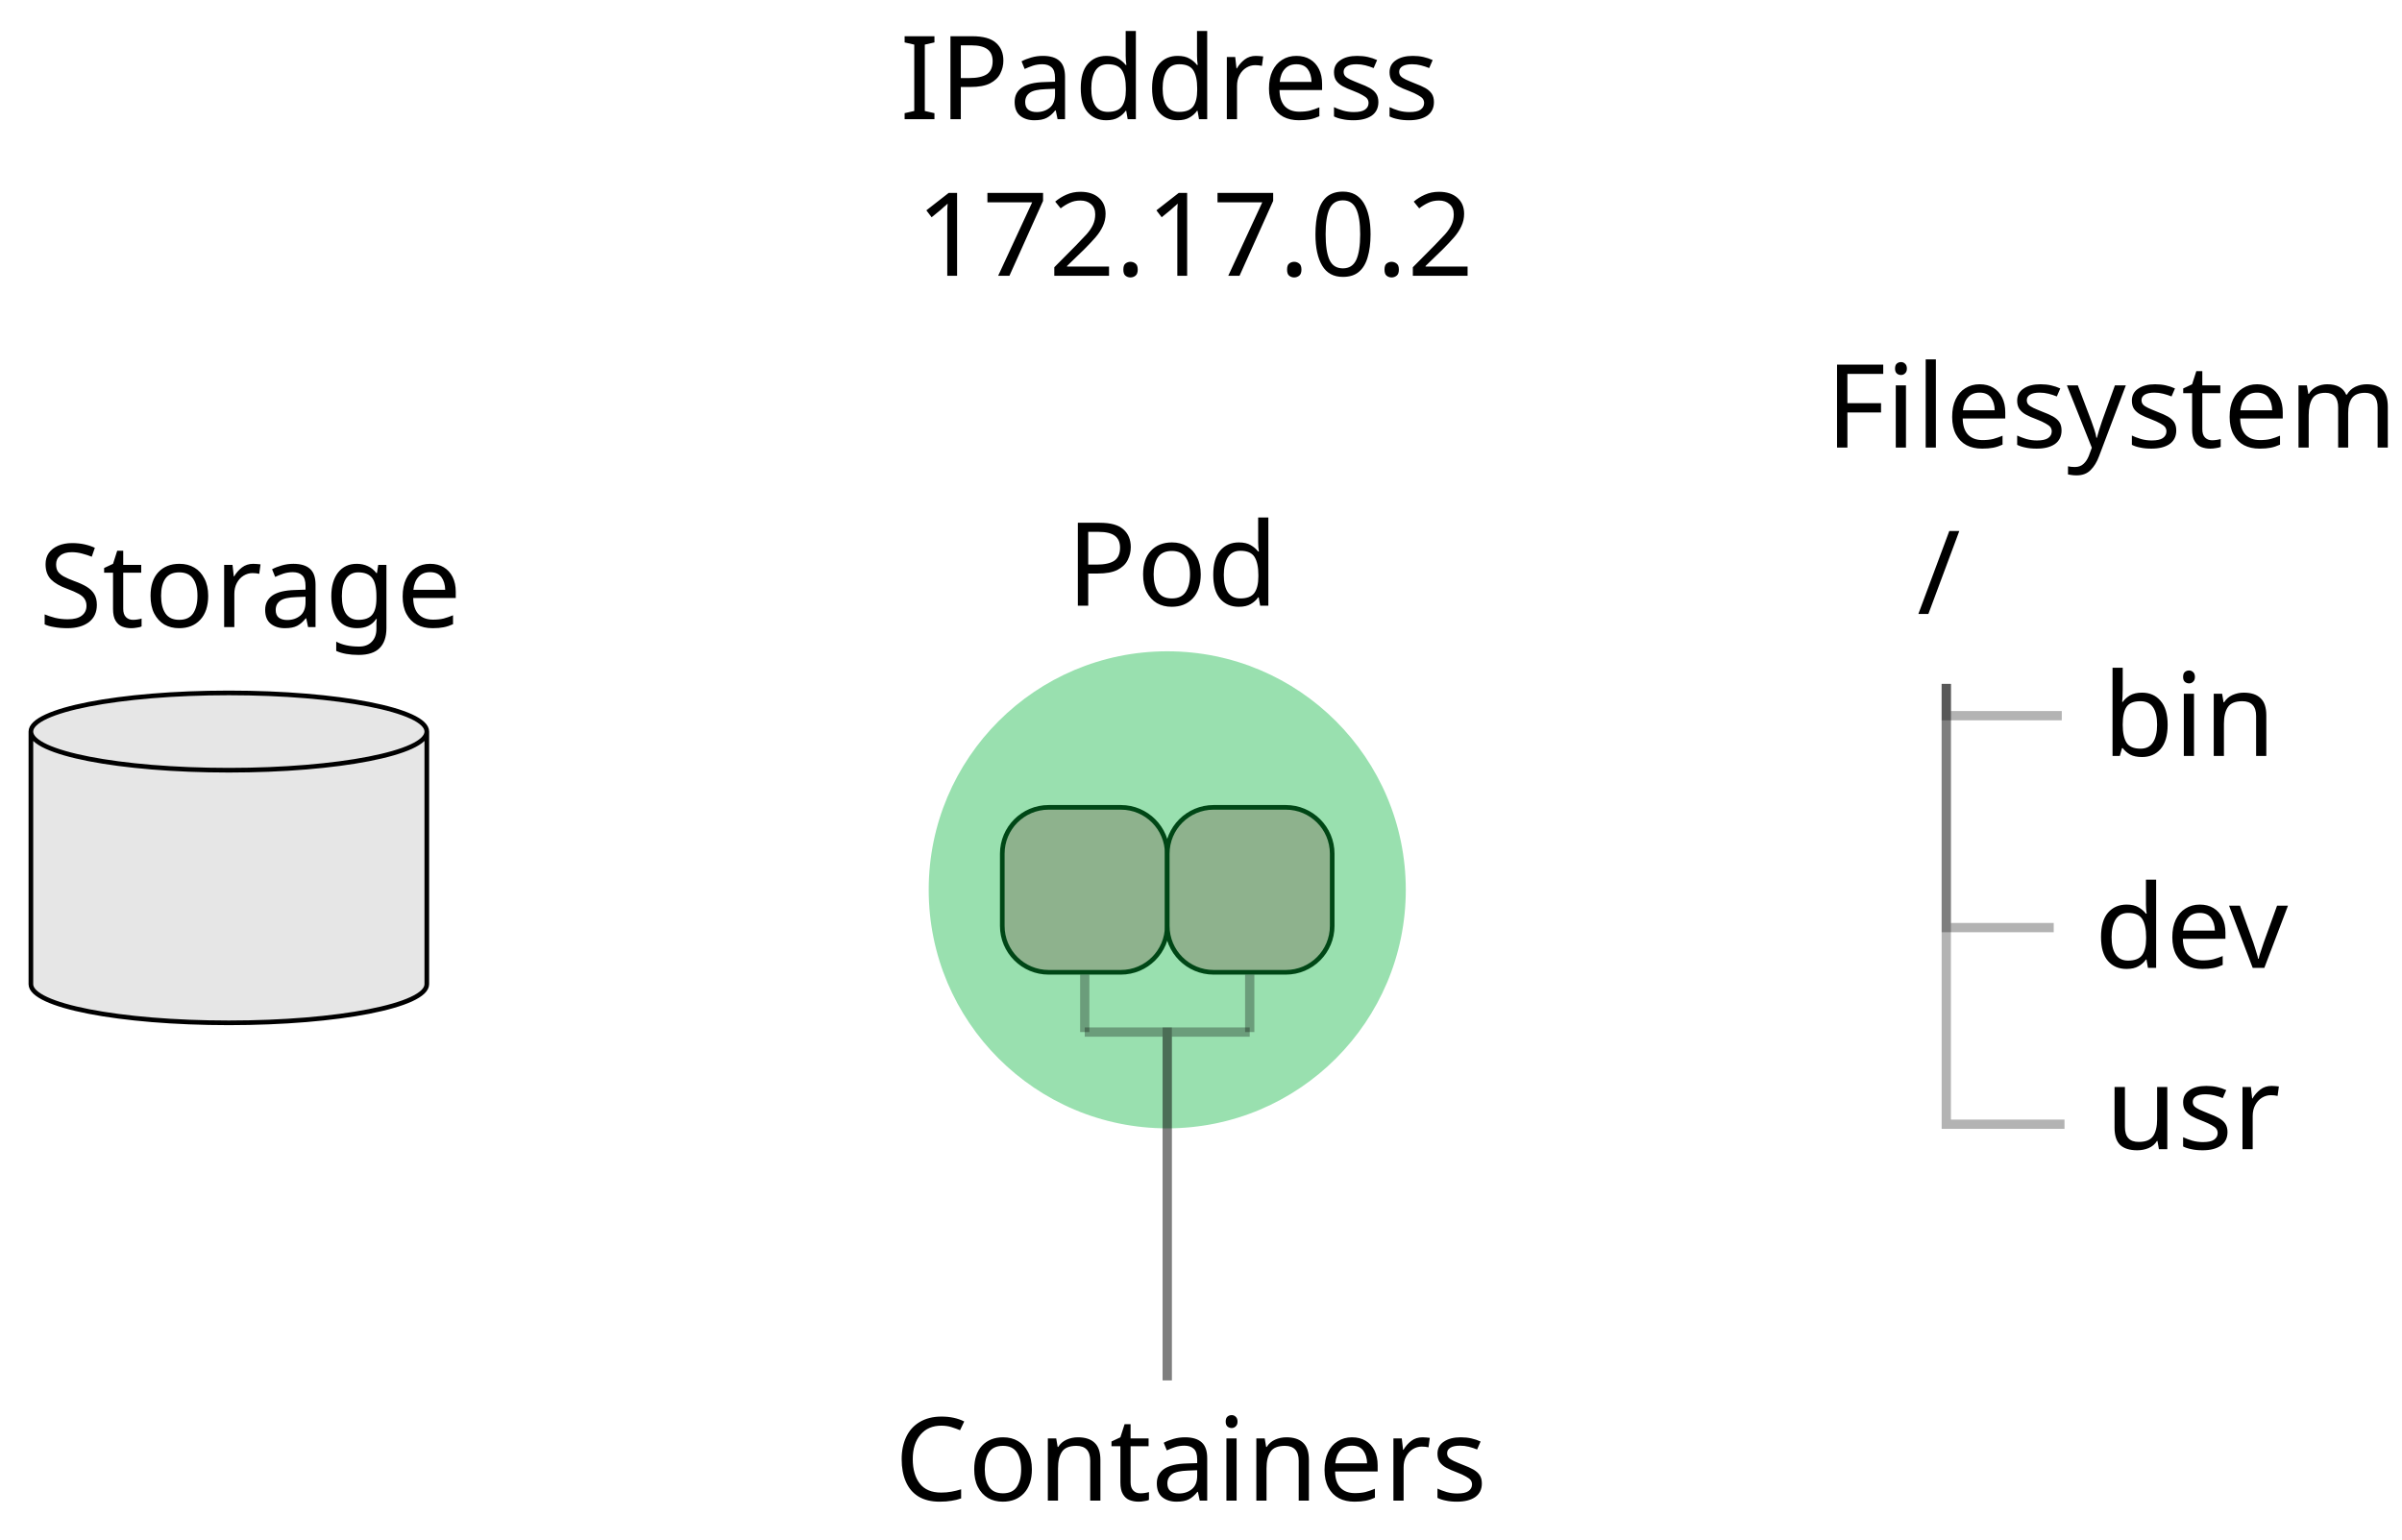
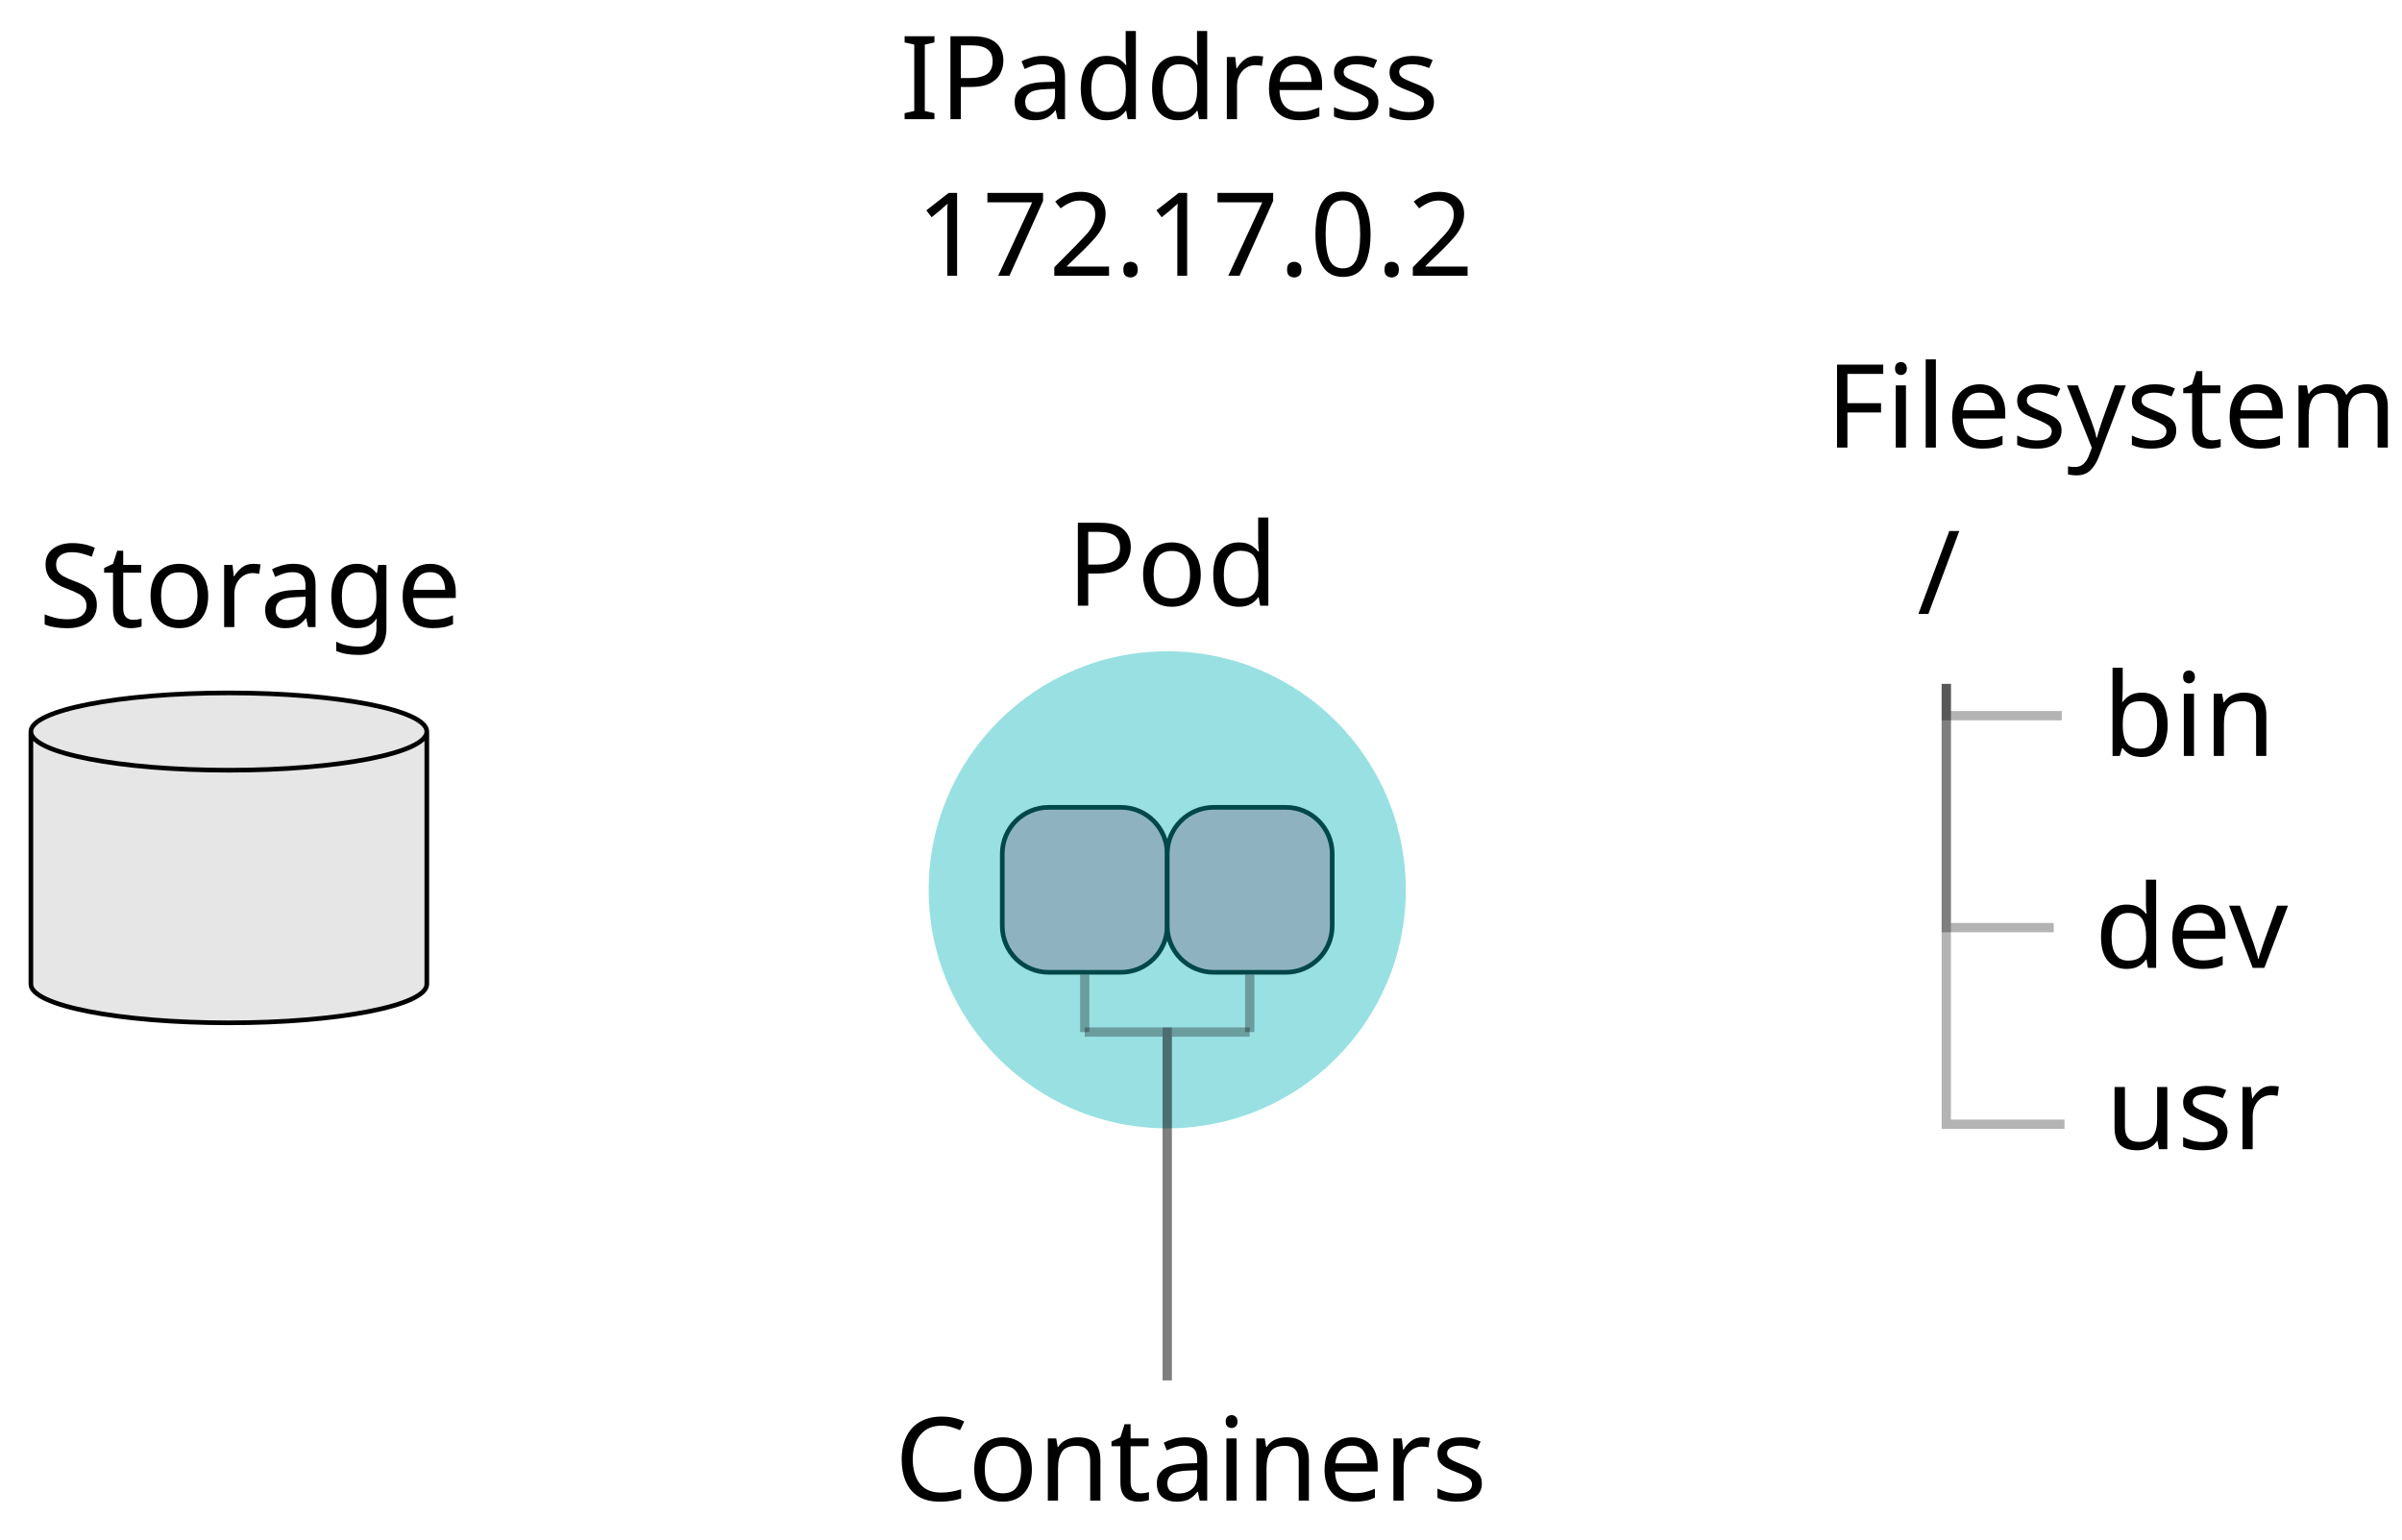
<svg xmlns="http://www.w3.org/2000/svg" viewBox="0 0 275.163 176.347" height="176.347" width="275.163" xml:space="preserve" id="svg2" version="1.1">
  <defs id="defs6" />
  <g transform="matrix(1.333333,0,0,-1.333333,0,176.3467)" id="g10">
    <g transform="translate(82.393,44.996)" id="g12">
      <g id="g14">
        <g id="g16" />
        <g id="g18">
          <g id="g20">
            <g id="g22">
              <g id="g24" />
            </g>
          </g>
          <g id="g26">
            <g id="g28">
              <path id="path30" style="fill:#ecb3c6;fill-opacity:1;fill-rule:nonzero;stroke:#000000;stroke-width:0.399;stroke-linecap:butt;stroke-linejoin:miter;stroke-miterlimit:10;stroke-dasharray:none;stroke-opacity:1" d="M 13.907,17.892 H 7.704 c -2.201,0 -3.985,-1.784 -3.985,-3.985 V 7.704 c 0,-2.201 1.784,-3.985 3.985,-3.985 h 6.203 c 2.201,0 3.985,1.784 3.985,3.985 v 6.203 c 0,2.201 -1.784,3.985 -3.985,3.985 z" />
            </g>
            <g transform="translate(10.806,10.805)" id="g32">
              <g id="g34" />
              <g transform="translate(-10.806,-10.805)" id="g36" />
            </g>
          </g>
          <g id="g38">
            <g id="g40">
              <path id="path42" style="fill:#ecb3c6;fill-opacity:1;fill-rule:nonzero;stroke:#000000;stroke-width:0.399;stroke-linecap:butt;stroke-linejoin:miter;stroke-miterlimit:10;stroke-dasharray:none;stroke-opacity:1" d="m 28.081,17.892 h -6.203 c -2.201,0 -3.985,-1.784 -3.985,-3.985 V 7.704 c 0,-2.201 1.784,-3.985 3.985,-3.985 h 6.203 c 2.201,0 3.985,1.784 3.985,3.985 v 6.203 c 0,2.201 -1.784,3.985 -3.985,3.985 z" />
            </g>
            <g transform="translate(24.979,10.805)" id="g44">
              <g id="g46" />
              <g transform="translate(-24.979,-10.805)" id="g48" />
            </g>
          </g>
          <g id="g50">
            <g id="g52">
-               <path id="path54" style="fill:#00b337;fill-opacity:0.4;fill-rule:nonzero;stroke:none" d="m 38.388,10.806 c 0,11.319 -9.176,20.495 -20.495,20.495 -11.319,0 -20.495,-9.176 -20.495,-20.495 0,-11.319 9.176,-20.495 20.495,-20.495 11.319,0 20.495,9.176 20.495,20.495 z" />
+               <path id="path54" style="fill:#00b3b8;fill-opacity:0.4;fill-rule:nonzero;stroke:none" d="m 38.388,10.806 c 0,11.319 -9.176,20.495 -20.495,20.495 -11.319,0 -20.495,-9.176 -20.495,-20.495 0,-11.319 9.176,-20.495 20.495,-20.495 11.319,0 20.495,9.176 20.495,20.495 z" />
            </g>
            <g transform="translate(3.52,10.805)" id="g56">
              <g transform="translate(14.372)" id="g58">
                <g transform="translate(-14.372)" id="g60" />
              </g>
              <g transform="translate(-3.52,-10.805)" id="g62" />
            </g>
          </g>
          <g id="g64">
            <g transform="translate(9.244,35.219)" id="g66">
              <g id="g68">
                <g transform="translate(-91.637,-80.215)" id="g70">
                  <text id="text74" style="font-variant:normal;font-weight:normal;font-size:9.963px;font-family:CMR10;-inkscape-font-specification:CMR10;writing-mode:lr-tb;fill:#000000;fill-opacity:1;fill-rule:nonzero;stroke:none" transform="matrix(1,0,0,-1,91.637,80.215)">
                    <tspan id="tspan72" y="0" x="0 6.502 11.762">Pod</tspan>
                  </text>
                  <g transform="translate(91.637,80.215)" id="g76" />
                </g>
              </g>
              <g transform="translate(-9.244,-35.219)" id="g78" />
            </g>
          </g>
          <g id="g80">
            <g transform="translate(-5.534,-41.675)" id="g82">
              <g id="g84">
                <g transform="translate(-76.859,-3.321)" id="g86">
                  <text id="text90" style="font-variant:normal;font-weight:normal;font-size:9.963px;font-family:CMR10;-inkscape-font-specification:CMR10;writing-mode:lr-tb;fill:#000000;fill-opacity:1;fill-rule:nonzero;stroke:none" transform="matrix(1,0,0,-1,76.859,3.321)">
                    <tspan id="tspan88" y="0" x="0 7.195 12.176 17.433 21.307 26.288 29.056 34.591 39.019 42.921">Containers</tspan>
                  </text>
                  <g transform="translate(76.859,3.321)" id="g92" />
                </g>
              </g>
              <g transform="translate(5.534,41.675)" id="g94" />
            </g>
          </g>
          <g id="g96">
            <g transform="translate(10.806,-1.418)" id="g98">
              <g id="g100" />
              <g transform="translate(-10.806,1.418)" id="g102" />
            </g>
          </g>
          <g id="g104">
            <g transform="translate(24.979,-1.418)" id="g106">
              <g id="g108" />
              <g transform="translate(-24.979,1.418)" id="g110" />
            </g>
          </g>
          <g id="g112">
            <g id="g114">
              <path id="path116" style="fill:none;stroke:#000000;stroke-width:0.797;stroke-linecap:butt;stroke-linejoin:miter;stroke-miterlimit:10;stroke-dasharray:none;stroke-opacity:0.3" d="M 17.892,-31.348 V -1.417 h -7.087" />
            </g>
            <g id="g118">
              <path id="path120" style="fill:none;stroke:#000000;stroke-width:0.797;stroke-linecap:butt;stroke-linejoin:miter;stroke-miterlimit:10;stroke-dasharray:none;stroke-opacity:0.3" d="M 17.892,-31.348 V -1.417 h 7.087" />
            </g>
            <g id="g122">
              <path id="path124" style="fill:none;stroke:#000000;stroke-width:0.797;stroke-linecap:butt;stroke-linejoin:miter;stroke-miterlimit:10;stroke-dasharray:none;stroke-opacity:0.3" d="m 10.806,-1.417 v 4.937 0" />
            </g>
            <g id="g126">
              <path id="path128" style="fill:none;stroke:#000000;stroke-width:0.797;stroke-linecap:butt;stroke-linejoin:miter;stroke-miterlimit:10;stroke-dasharray:none;stroke-opacity:0.3" d="m 24.979,-1.417 v 4.937 0" />
            </g>
          </g>
          <g id="g130">
            <g transform="translate(84.825,10.805)" id="g132">
              <g id="g134" />
              <g transform="translate(-84.825,-10.805)" id="g136" />
            </g>
          </g>
          <g id="g138">
            <g transform="translate(82.334,34.509)" id="g140">
              <g id="g142">
                <g transform="translate(-164.727,-79.505)" id="g144">
                  <text id="text148" style="font-variant:normal;font-weight:normal;font-size:9.963px;font-family:CMR10;-inkscape-font-specification:CMR10;writing-mode:lr-tb;fill:#000000;fill-opacity:1;fill-rule:nonzero;stroke:none" transform="matrix(1,0,0,-1,164.727,79.505)">
                    <tspan id="tspan146" y="0" x="0">/</tspan>
                  </text>
                  <g transform="translate(164.727,79.505)" id="g150" />
                </g>
              </g>
              <g transform="translate(-82.334,-34.509)" id="g152" />
            </g>
          </g>
          <g id="g154">
            <g transform="translate(98.266,22.309)" id="g156">
              <g id="g158">
                <g transform="translate(-180.659,-67.305)" id="g160">
                  <text id="text164" style="font-variant:normal;font-weight:normal;font-size:9.963px;font-family:CMR10;-inkscape-font-specification:CMR10;writing-mode:lr-tb;fill:#000000;fill-opacity:1;fill-rule:nonzero;stroke:none" transform="matrix(1,0,0,-1,180.659,67.305)">
                    <tspan id="tspan162" y="0" x="0 5.535 8.303">bin</tspan>
                  </text>
                  <g transform="translate(180.659,67.305)" id="g166" />
                </g>
              </g>
              <g transform="translate(-98.266,-22.309)" id="g168" />
            </g>
          </g>
          <g id="g170">
            <g transform="translate(97.574,4.1)" id="g172">
              <g id="g174">
                <g transform="translate(-179.967,-49.096)" id="g176">
                  <text id="text180" style="font-variant:normal;font-weight:normal;font-size:9.963px;font-family:CMR10;-inkscape-font-specification:CMR10;writing-mode:lr-tb;fill:#000000;fill-opacity:1;fill-rule:nonzero;stroke:none" transform="matrix(1,0,0,-1,179.967,49.096)">
                    <tspan id="tspan178" y="0" x="0 5.535 9.963">dev</tspan>
                  </text>
                  <g transform="translate(179.967,49.096)" id="g182" />
                </g>
              </g>
              <g transform="translate(-97.574,-4.1)" id="g184" />
            </g>
          </g>
          <g id="g186">
            <g transform="translate(98.502,-11.481)" id="g188">
              <g id="g190">
                <g transform="translate(-180.895,-33.515)" id="g192">
                  <text id="text196" style="font-variant:normal;font-weight:normal;font-size:9.963px;font-family:CMR10;-inkscape-font-specification:CMR10;writing-mode:lr-tb;fill:#000000;fill-opacity:1;fill-rule:nonzero;stroke:none" transform="matrix(1,0,0,-1,180.895,33.515)">
                    <tspan id="tspan194" y="0" x="0 5.535 9.464">usr</tspan>
                  </text>
                  <g transform="translate(180.895,33.515)" id="g198" />
                </g>
              </g>
              <g transform="translate(-98.502,11.481)" id="g200" />
            </g>
          </g>
          <g id="g202">
            <g id="g204">
              <path id="path206" style="fill:none;stroke:#000000;stroke-width:0.797;stroke-linecap:butt;stroke-linejoin:miter;stroke-miterlimit:10;stroke-dasharray:none;stroke-opacity:0.3" d="m 84.826,28.499 v -2.73 h 9.922" />
            </g>
            <g id="g208">
              <path id="path210" style="fill:none;stroke:#000000;stroke-width:0.797;stroke-linecap:butt;stroke-linejoin:miter;stroke-miterlimit:10;stroke-dasharray:none;stroke-opacity:0.3" d="M 84.826,28.499 V 7.559 h 9.23" />
            </g>
            <g id="g212">
              <path id="path214" style="fill:none;stroke:#000000;stroke-width:0.797;stroke-linecap:butt;stroke-linejoin:miter;stroke-miterlimit:10;stroke-dasharray:none;stroke-opacity:0.3" d="M 84.826,28.499 V -9.336 h 10.157" />
            </g>
          </g>
          <g id="g216">
            <g transform="translate(78.815,15.25)" id="g218">
              <g transform="translate(18.75)" id="g220">
                <g transform="translate(-18.75)" id="g222" />
              </g>
              <g transform="translate(-78.815,-15.25)" id="g224" />
            </g>
          </g>
          <g id="g226">
            <g transform="translate(74.471,48.808)" id="g228">
              <g id="g230">
                <g transform="translate(-156.864,-93.804)" id="g232">
                  <text id="text236" style="font-variant:normal;font-weight:normal;font-size:9.963px;font-family:CMR10;-inkscape-font-specification:CMR10;writing-mode:lr-tb;fill:#000000;fill-opacity:1;fill-rule:nonzero;stroke:none" transform="matrix(1,0,0,-1,156.864,93.804)">
                    <tspan id="tspan234" y="0" x="0 6.504 9.271 12.039 16.466 20.395 25.654 29.583 33.457 37.885">Filesystem</tspan>
                  </text>
                  <g transform="translate(156.864,93.804)" id="g238" />
                </g>
              </g>
              <g transform="translate(-74.471,-48.808)" id="g240" />
            </g>
          </g>
          <g id="g242">
            <g id="g244" />
            <g id="g246">
              <path id="path248" style="fill:#e6e6e6;fill-opacity:1;fill-rule:nonzero;stroke:#000000;stroke-width:0.399;stroke-linecap:butt;stroke-linejoin:miter;stroke-miterlimit:10;stroke-dasharray:none;stroke-opacity:1" d="m -79.739,2.698 c 0,-1.834 7.615,-3.321 17.008,-3.321 9.393,0 17.008,1.487 17.008,3.321 v 21.706 c 0,1.834 -7.615,3.321 -17.008,3.321 -9.393,0 -17.008,-1.487 -17.008,-3.321 z m 0,21.706 c 0,-1.834 7.615,-3.321 17.008,-3.321 9.393,0 17.008,1.487 17.008,3.321" />
            </g>
            <g transform="translate(-62.73,10.805)" id="g250">
              <g id="g252" />
              <g transform="translate(62.73,-10.805)" id="g254" />
            </g>
          </g>
          <g id="g256">
            <g transform="translate(-79.072,33.38)" id="g258">
              <g id="g260">
                <g transform="translate(-3.321,-78.376)" id="g262">
                  <text id="text266" style="font-variant:normal;font-weight:normal;font-size:9.963px;font-family:CMR10;-inkscape-font-specification:CMR10;writing-mode:lr-tb;fill:#000000;fill-opacity:1;fill-rule:nonzero;stroke:none" transform="matrix(1,0,0,-1,3.321,78.376)">
                    <tspan id="tspan264" y="0" x="0 5.535 9.41 14.391 18.293 23.275 28.256">Storage</tspan>
                  </text>
                  <g transform="translate(3.321,78.376)" id="g268" />
                </g>
              </g>
              <g transform="translate(79.072,-33.38)" id="g270" />
            </g>
          </g>
          <g id="g272">
            <g transform="translate(-3.694,63.565)" id="g274">
              <g id="g276">
                <g transform="translate(-78.699,-108.561)" id="g278">
                  <text id="text282" style="font-variant:normal;font-weight:normal;font-size:9.963px;font-family:CMR10;-inkscape-font-specification:CMR10;writing-mode:lr-tb;fill:#000000;fill-opacity:1;fill-rule:nonzero;stroke:none" transform="matrix(1,0,0,-1,78.699,108.561)">
                    <tspan id="tspan280" y="0" x="0 4.981 9.963 14.944 17.712 22.693 27.674 30.442 35.423 38.191">172.17.0.2</tspan>
                  </text>
                  <g transform="translate(78.699,108.561)" id="g284" />
                </g>
              </g>
              <g transform="translate(3.694,-63.565)" id="g286" />
            </g>
          </g>
          <g id="g288">
            <g transform="translate(-5.077,77.025)" id="g290">
              <g id="g292">
                <g transform="translate(-77.316,-122.021)" id="g294">
                  <text id="text298" style="font-variant:normal;font-weight:normal;font-size:9.963px;font-family:CMR10;-inkscape-font-specification:CMR10;writing-mode:lr-tb;fill:#000000;fill-opacity:1;fill-rule:nonzero;stroke:none" transform="matrix(1,0,0,-1,77.316,122.021)">
                    <tspan id="tspan296" y="0" x="0 3.597 13.696 18.677 24.212 29.747 33.65 38.077 42.006">IPaddress</tspan>
                  </text>
                  <g transform="translate(77.316,122.021)" id="g300" />
                </g>
              </g>
              <g transform="translate(5.077,-77.025)" id="g302" />
            </g>
          </g>
        </g>
      </g>
    </g>
  </g>
</svg>
